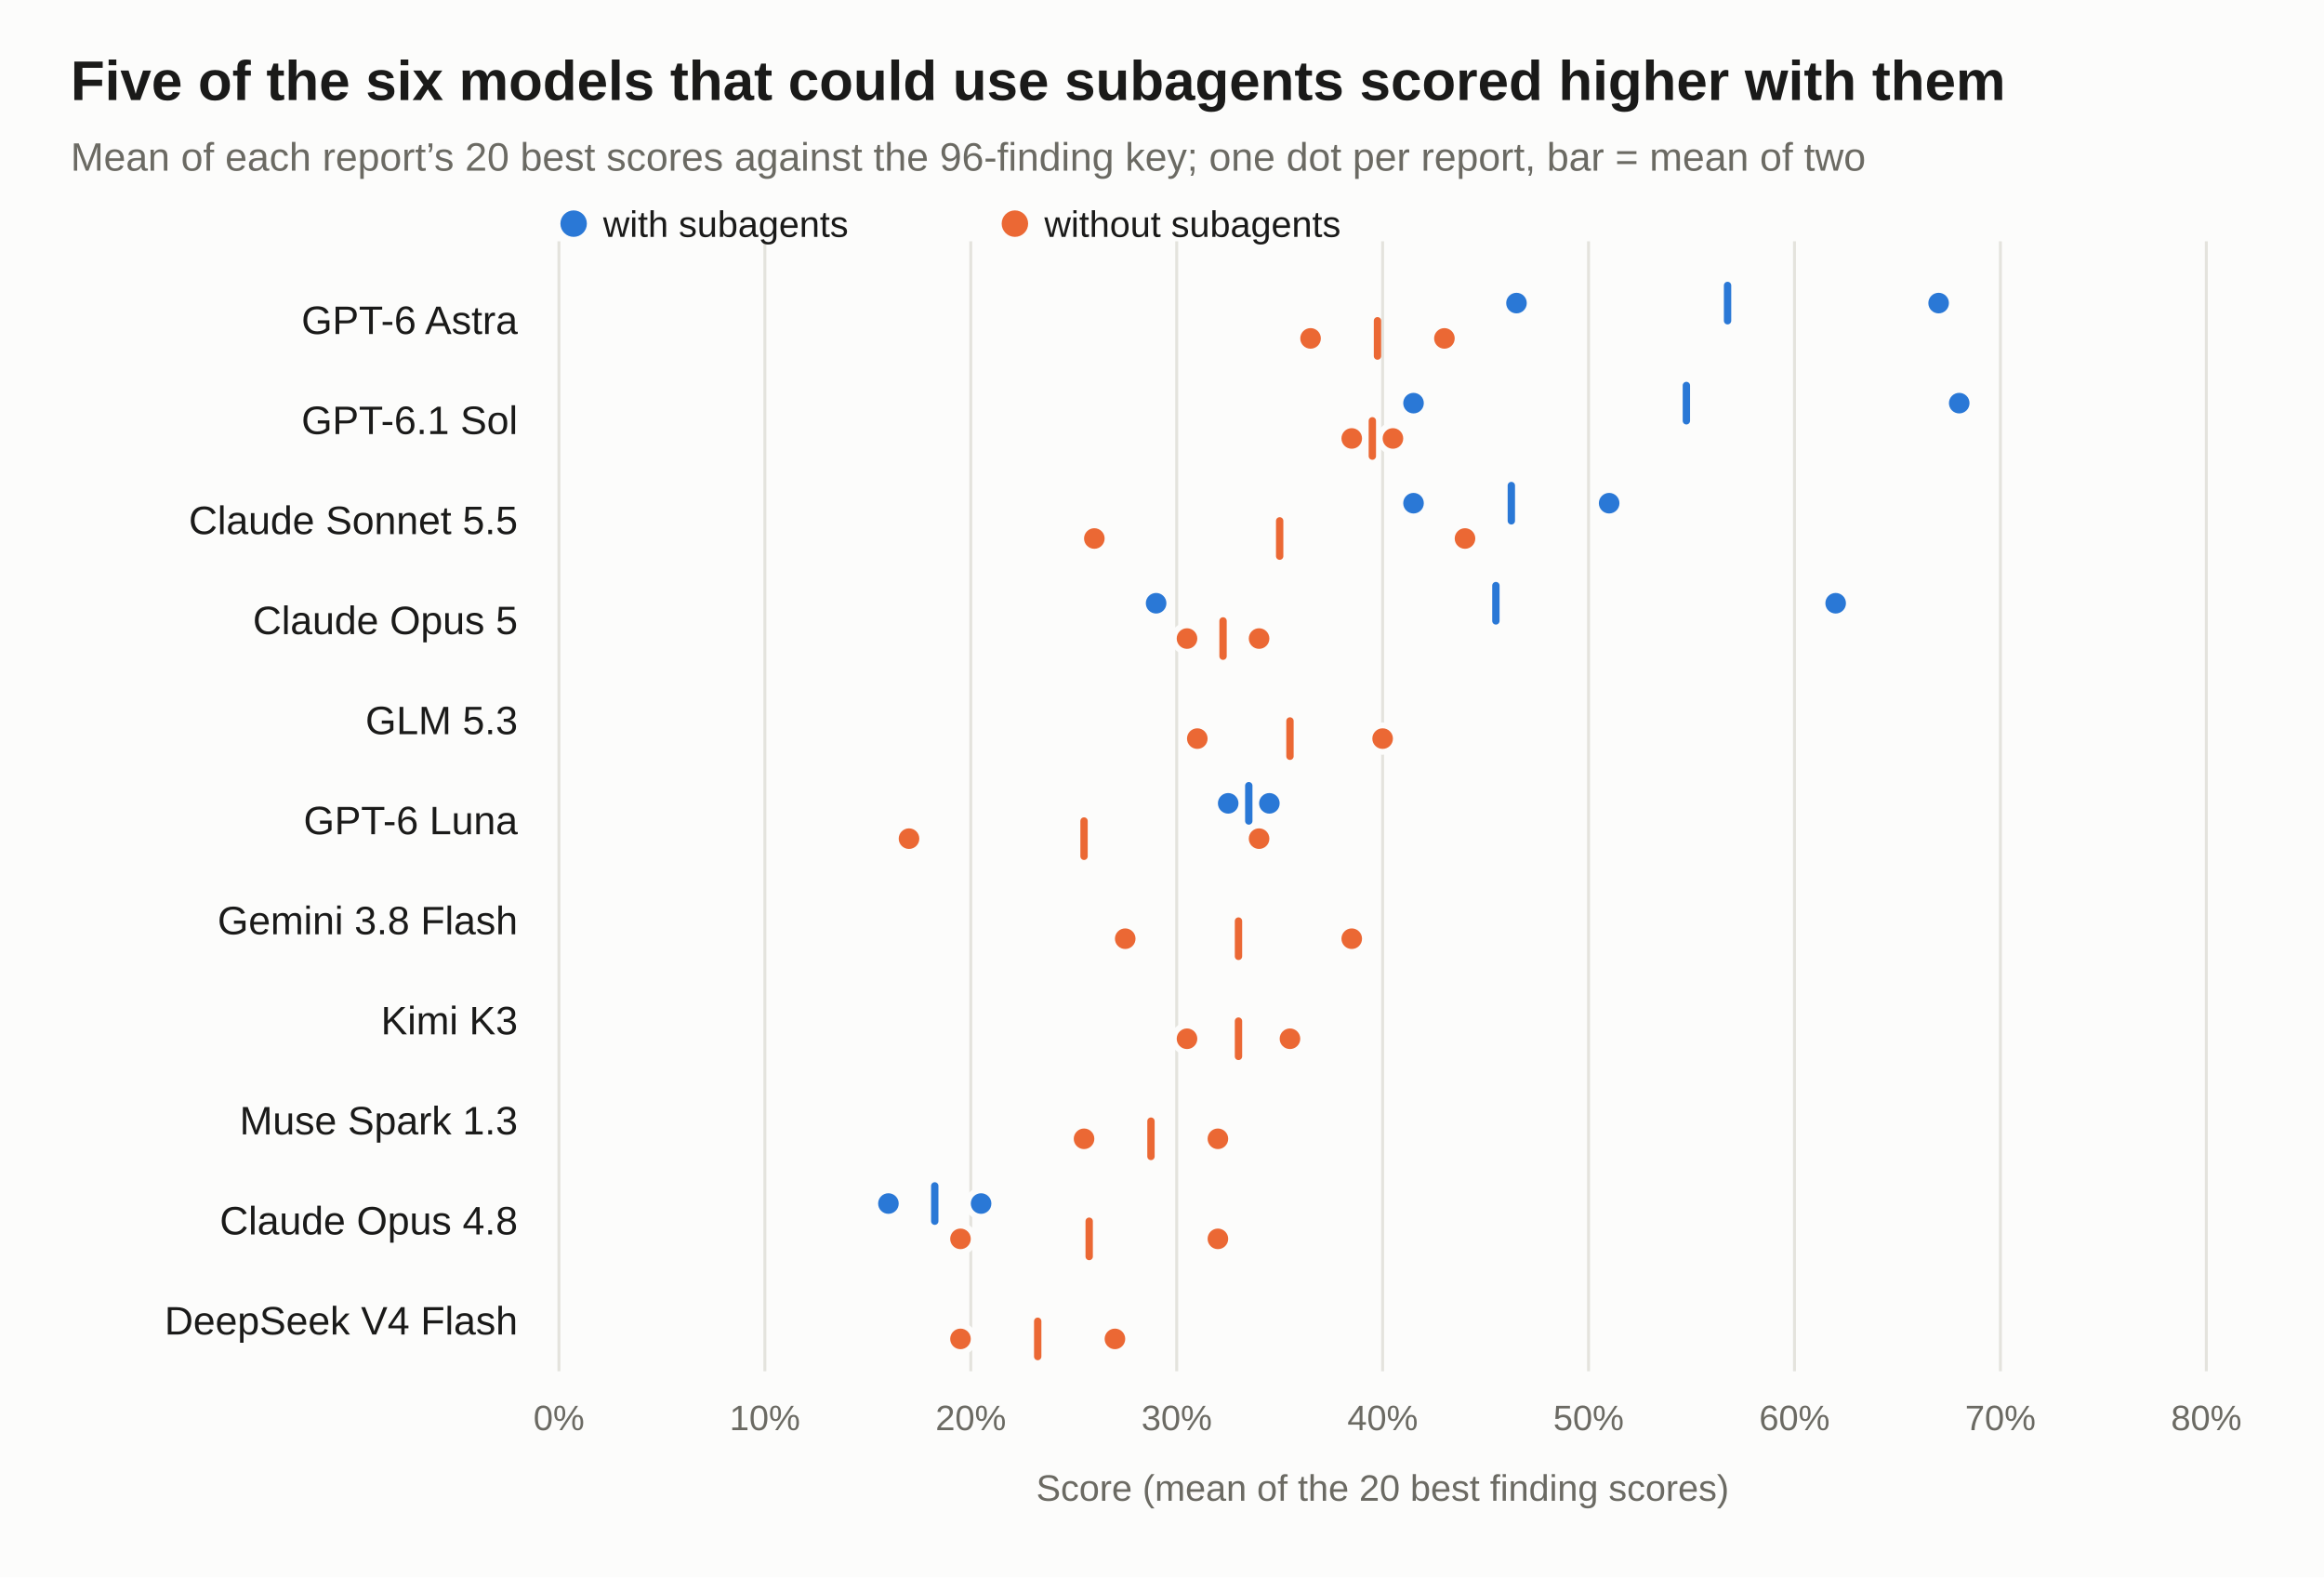
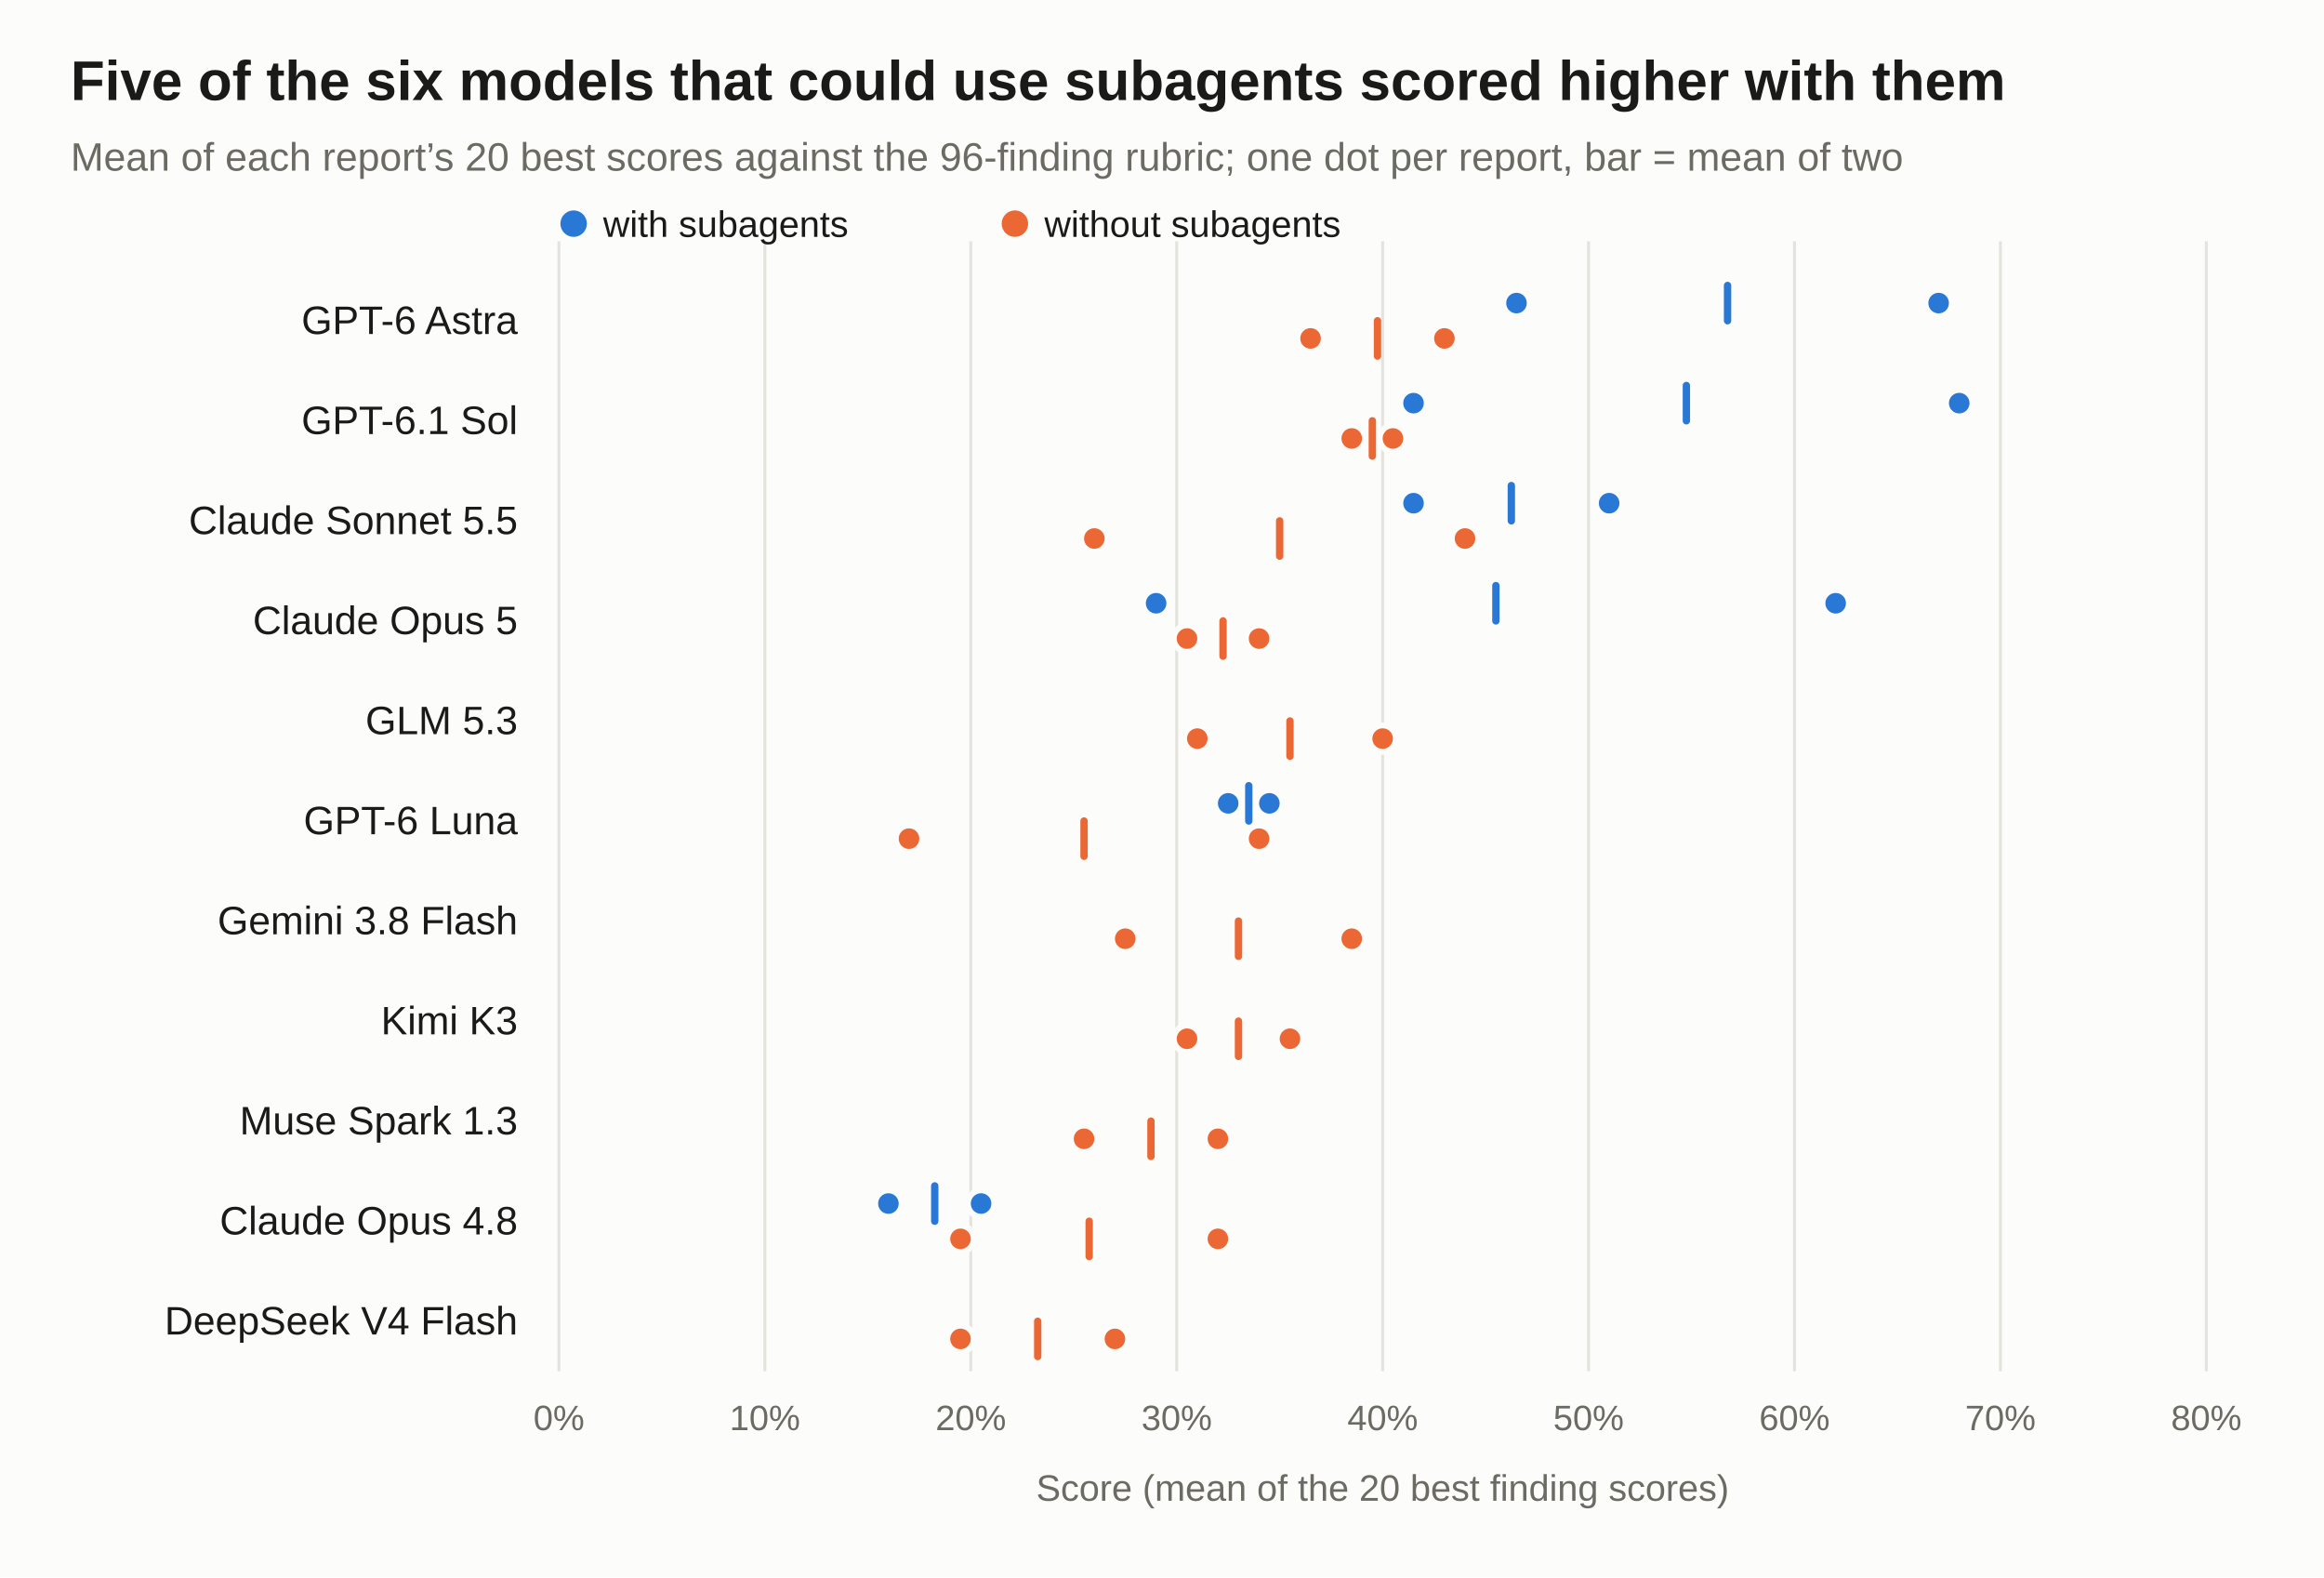
<svg xmlns="http://www.w3.org/2000/svg" viewBox="0 0 790 536" font-family="Liberation Sans, Arial, sans-serif">
  <rect width="790" height="536" fill="#fcfcfb" />
  <text x="24" y="34" font-size="19" font-weight="600" fill="#1a1a19">Five of the six models that could use subagents scored higher with them</text>
-   <text x="24" y="58" font-size="13.5" fill="#6b6a63">Mean of each report’s 20 best scores against the 96-finding key; one dot per report, bar = mean of two</text>
+   <text x="24" y="58" font-size="13.5" fill="#6b6a63">Mean of each report’s 20 best scores against the 96-finding rubric; one dot per report, bar = mean of two</text>
  <line x1="190.0" y1="82" x2="190.0" y2="466" stroke="#e4e3dd" />
  <text x="190.0" y="486" font-size="12" fill="#6b6a63" text-anchor="middle">0%</text>
  <line x1="260.0" y1="82" x2="260.0" y2="466" stroke="#e4e3dd" />
  <text x="260.0" y="486" font-size="12" fill="#6b6a63" text-anchor="middle">10%</text>
  <line x1="330.0" y1="82" x2="330.0" y2="466" stroke="#e4e3dd" />
  <text x="330.0" y="486" font-size="12" fill="#6b6a63" text-anchor="middle">20%</text>
  <line x1="400.0" y1="82" x2="400.0" y2="466" stroke="#e4e3dd" />
  <text x="400.0" y="486" font-size="12" fill="#6b6a63" text-anchor="middle">30%</text>
  <line x1="470.0" y1="82" x2="470.0" y2="466" stroke="#e4e3dd" />
  <text x="470.0" y="486" font-size="12" fill="#6b6a63" text-anchor="middle">40%</text>
  <line x1="540.0" y1="82" x2="540.0" y2="466" stroke="#e4e3dd" />
  <text x="540.0" y="486" font-size="12" fill="#6b6a63" text-anchor="middle">50%</text>
  <line x1="610.0" y1="82" x2="610.0" y2="466" stroke="#e4e3dd" />
  <text x="610.0" y="486" font-size="12" fill="#6b6a63" text-anchor="middle">60%</text>
  <line x1="680.0" y1="82" x2="680.0" y2="466" stroke="#e4e3dd" />
  <text x="680.0" y="486" font-size="12" fill="#6b6a63" text-anchor="middle">70%</text>
  <line x1="750.0" y1="82" x2="750.0" y2="466" stroke="#e4e3dd" />
  <text x="750.0" y="486" font-size="12" fill="#6b6a63" text-anchor="middle">80%</text>
  <text x="470.0" y="510" font-size="12.5" fill="#6b6a63" text-anchor="middle">Score (mean of the 20 best finding scores)</text>
  <text x="176" y="113.5" font-size="13.5" fill="#1a1a19" text-anchor="end">GPT-6 Astra</text>
  <line x1="587.25" y1="97.0" x2="587.25" y2="109.0" stroke="#2a78d6" stroke-width="2.5" stroke-linecap="round" />
  <circle cx="659.0" cy="103.0" r="4.5" fill="#2a78d6" stroke="#fcfcfb" stroke-width="2" />
  <circle cx="515.5" cy="103.0" r="4.5" fill="#2a78d6" stroke="#fcfcfb" stroke-width="2" />
  <line x1="468.25" y1="109.0" x2="468.25" y2="121.0" stroke="#eb6834" stroke-width="2.5" stroke-linecap="round" />
  <circle cx="491.0" cy="115.0" r="4.5" fill="#eb6834" stroke="#fcfcfb" stroke-width="2" />
  <circle cx="445.5" cy="115.0" r="4.5" fill="#eb6834" stroke="#fcfcfb" stroke-width="2" />
  <text x="176" y="147.5" font-size="13.5" fill="#1a1a19" text-anchor="end">GPT-6.1 Sol</text>
  <line x1="573.25" y1="131.0" x2="573.25" y2="143.0" stroke="#2a78d6" stroke-width="2.5" stroke-linecap="round" />
  <circle cx="666.0" cy="137.0" r="4.5" fill="#2a78d6" stroke="#fcfcfb" stroke-width="2" />
  <circle cx="480.5" cy="137.0" r="4.5" fill="#2a78d6" stroke="#fcfcfb" stroke-width="2" />
  <line x1="466.5" y1="143.0" x2="466.5" y2="155.0" stroke="#eb6834" stroke-width="2.5" stroke-linecap="round" />
  <circle cx="473.5" cy="149.0" r="4.5" fill="#eb6834" stroke="#fcfcfb" stroke-width="2" />
  <circle cx="459.5" cy="149.0" r="4.5" fill="#eb6834" stroke="#fcfcfb" stroke-width="2" />
  <text x="176" y="181.5" font-size="13.5" fill="#1a1a19" text-anchor="end">Claude Sonnet 5.5</text>
  <line x1="513.75" y1="165.0" x2="513.75" y2="177.0" stroke="#2a78d6" stroke-width="2.5" stroke-linecap="round" />
  <circle cx="547.0" cy="171.0" r="4.5" fill="#2a78d6" stroke="#fcfcfb" stroke-width="2" />
  <circle cx="480.5" cy="171.0" r="4.5" fill="#2a78d6" stroke="#fcfcfb" stroke-width="2" />
  <line x1="435.0" y1="177.0" x2="435.0" y2="189.0" stroke="#eb6834" stroke-width="2.5" stroke-linecap="round" />
  <circle cx="498.0" cy="183.0" r="4.5" fill="#eb6834" stroke="#fcfcfb" stroke-width="2" />
  <circle cx="372.0" cy="183.0" r="4.5" fill="#eb6834" stroke="#fcfcfb" stroke-width="2" />
  <text x="176" y="215.5" font-size="13.5" fill="#1a1a19" text-anchor="end">Claude Opus 5</text>
  <line x1="508.5" y1="199.0" x2="508.5" y2="211.0" stroke="#2a78d6" stroke-width="2.5" stroke-linecap="round" />
  <circle cx="624.0" cy="205.0" r="4.5" fill="#2a78d6" stroke="#fcfcfb" stroke-width="2" />
  <circle cx="393.0" cy="205.0" r="4.5" fill="#2a78d6" stroke="#fcfcfb" stroke-width="2" />
  <line x1="415.75" y1="211.0" x2="415.75" y2="223.0" stroke="#eb6834" stroke-width="2.5" stroke-linecap="round" />
  <circle cx="428.0" cy="217.0" r="4.5" fill="#eb6834" stroke="#fcfcfb" stroke-width="2" />
  <circle cx="403.5" cy="217.0" r="4.5" fill="#eb6834" stroke="#fcfcfb" stroke-width="2" />
  <text x="176" y="249.5" font-size="13.5" fill="#1a1a19" text-anchor="end">GLM 5.3</text>
  <line x1="438.5" y1="245.0" x2="438.5" y2="257.0" stroke="#eb6834" stroke-width="2.5" stroke-linecap="round" />
  <circle cx="470.0" cy="251.0" r="4.5" fill="#eb6834" stroke="#fcfcfb" stroke-width="2" />
  <circle cx="407.0" cy="251.0" r="4.5" fill="#eb6834" stroke="#fcfcfb" stroke-width="2" />
  <text x="176" y="283.5" font-size="13.5" fill="#1a1a19" text-anchor="end">GPT-6 Luna</text>
  <line x1="424.5" y1="267.0" x2="424.5" y2="279.0" stroke="#2a78d6" stroke-width="2.5" stroke-linecap="round" />
  <circle cx="431.5" cy="273.0" r="4.5" fill="#2a78d6" stroke="#fcfcfb" stroke-width="2" />
  <circle cx="417.5" cy="273.0" r="4.5" fill="#2a78d6" stroke="#fcfcfb" stroke-width="2" />
  <line x1="368.5" y1="279.0" x2="368.5" y2="291.0" stroke="#eb6834" stroke-width="2.5" stroke-linecap="round" />
  <circle cx="428.0" cy="285.0" r="4.5" fill="#eb6834" stroke="#fcfcfb" stroke-width="2" />
  <circle cx="309.0" cy="285.0" r="4.5" fill="#eb6834" stroke="#fcfcfb" stroke-width="2" />
  <text x="176" y="317.5" font-size="13.5" fill="#1a1a19" text-anchor="end">Gemini 3.8 Flash</text>
  <line x1="421.0" y1="313.0" x2="421.0" y2="325.0" stroke="#eb6834" stroke-width="2.5" stroke-linecap="round" />
  <circle cx="459.5" cy="319.0" r="4.5" fill="#eb6834" stroke="#fcfcfb" stroke-width="2" />
  <circle cx="382.5" cy="319.0" r="4.5" fill="#eb6834" stroke="#fcfcfb" stroke-width="2" />
  <text x="176" y="351.5" font-size="13.5" fill="#1a1a19" text-anchor="end">Kimi K3</text>
  <line x1="421.0" y1="347.0" x2="421.0" y2="359.0" stroke="#eb6834" stroke-width="2.5" stroke-linecap="round" />
  <circle cx="438.5" cy="353.0" r="4.5" fill="#eb6834" stroke="#fcfcfb" stroke-width="2" />
  <circle cx="403.5" cy="353.0" r="4.5" fill="#eb6834" stroke="#fcfcfb" stroke-width="2" />
  <text x="176" y="385.5" font-size="13.5" fill="#1a1a19" text-anchor="end">Muse Spark 1.3</text>
  <line x1="391.25" y1="381.0" x2="391.25" y2="393.0" stroke="#eb6834" stroke-width="2.5" stroke-linecap="round" />
  <circle cx="414.0" cy="387.0" r="4.5" fill="#eb6834" stroke="#fcfcfb" stroke-width="2" />
  <circle cx="368.5" cy="387.0" r="4.5" fill="#eb6834" stroke="#fcfcfb" stroke-width="2" />
  <text x="176" y="419.5" font-size="13.5" fill="#1a1a19" text-anchor="end">Claude Opus 4.8</text>
  <line x1="317.75" y1="403.0" x2="317.75" y2="415.0" stroke="#2a78d6" stroke-width="2.5" stroke-linecap="round" />
  <circle cx="333.5" cy="409.0" r="4.5" fill="#2a78d6" stroke="#fcfcfb" stroke-width="2" />
  <circle cx="302.0" cy="409.0" r="4.5" fill="#2a78d6" stroke="#fcfcfb" stroke-width="2" />
  <line x1="370.25" y1="415.0" x2="370.25" y2="427.0" stroke="#eb6834" stroke-width="2.5" stroke-linecap="round" />
  <circle cx="414.0" cy="421.0" r="4.5" fill="#eb6834" stroke="#fcfcfb" stroke-width="2" />
  <circle cx="326.5" cy="421.0" r="4.5" fill="#eb6834" stroke="#fcfcfb" stroke-width="2" />
  <text x="176" y="453.5" font-size="13.5" fill="#1a1a19" text-anchor="end">DeepSeek V4 Flash</text>
  <line x1="352.75" y1="449.0" x2="352.75" y2="461.0" stroke="#eb6834" stroke-width="2.5" stroke-linecap="round" />
  <circle cx="379.0" cy="455.0" r="4.5" fill="#eb6834" stroke="#fcfcfb" stroke-width="2" />
  <circle cx="326.5" cy="455.0" r="4.5" fill="#eb6834" stroke="#fcfcfb" stroke-width="2" />
  <circle cx="195" cy="76" r="4.5" fill="#2a78d6" />
  <text x="205" y="80.5" font-size="12.5" fill="#1a1a19">with subagents</text>
  <circle cx="345" cy="76" r="4.5" fill="#eb6834" />
  <text x="355" y="80.5" font-size="12.5" fill="#1a1a19">without subagents</text>
</svg>
